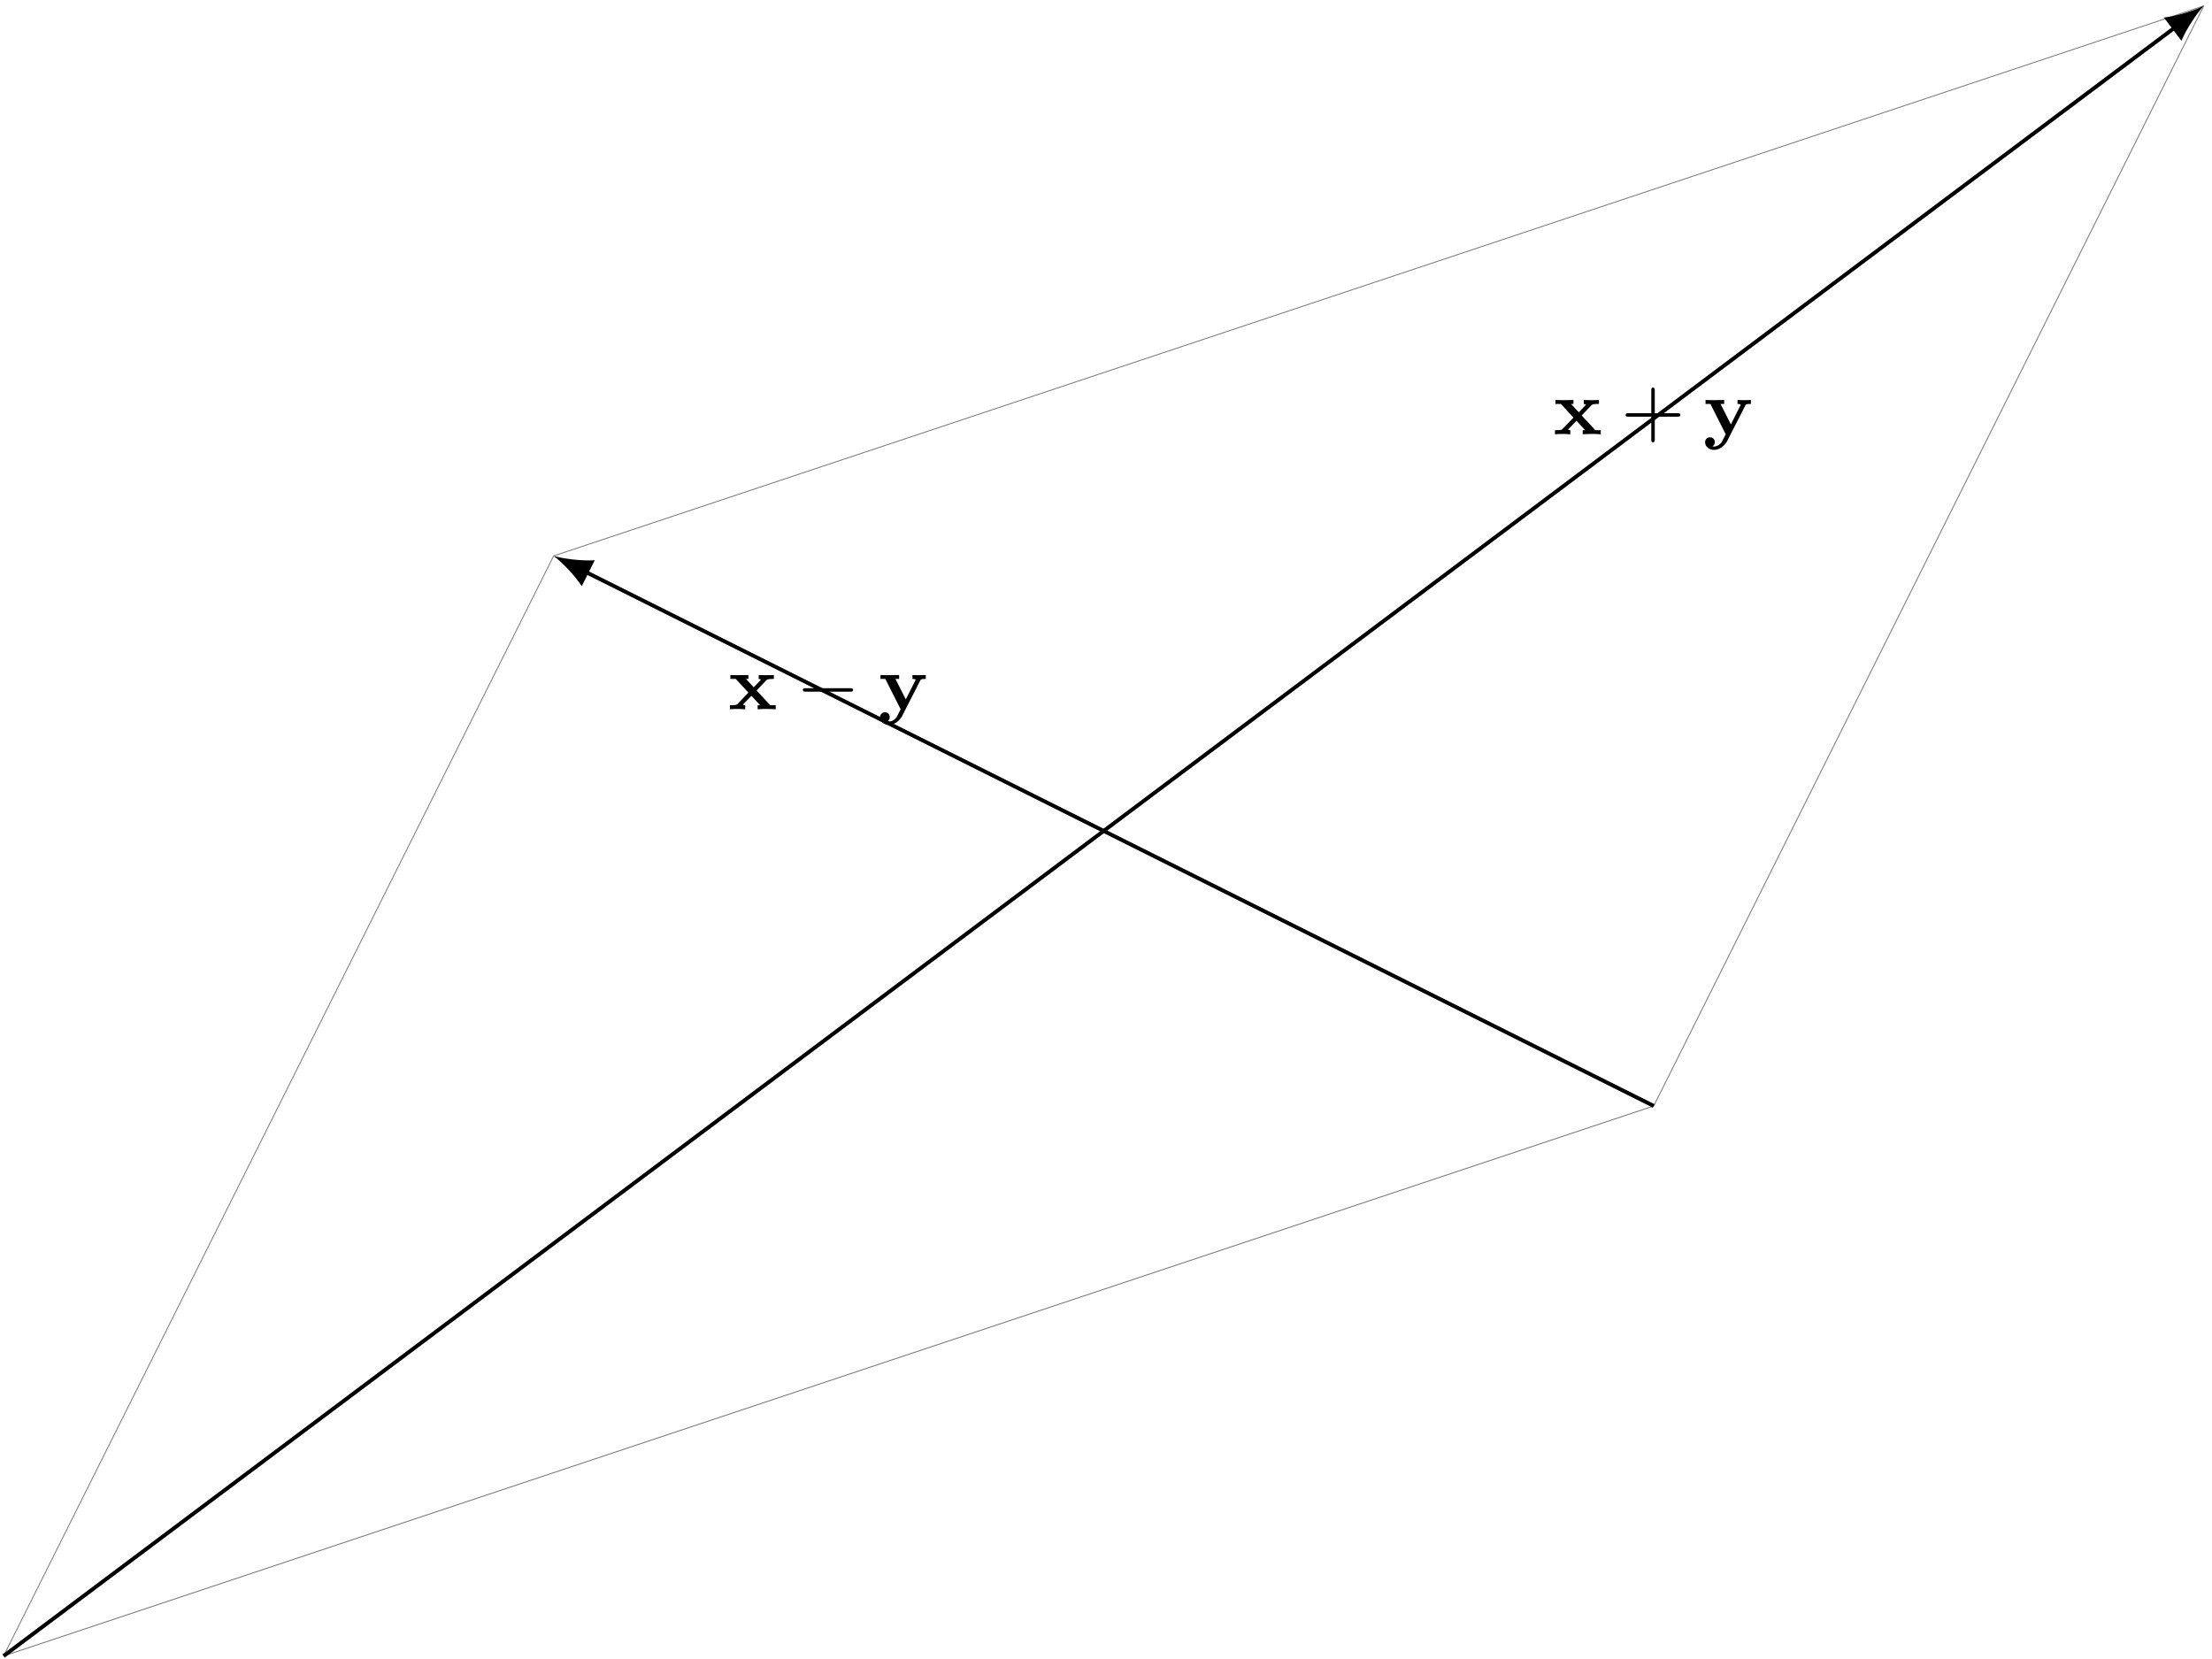
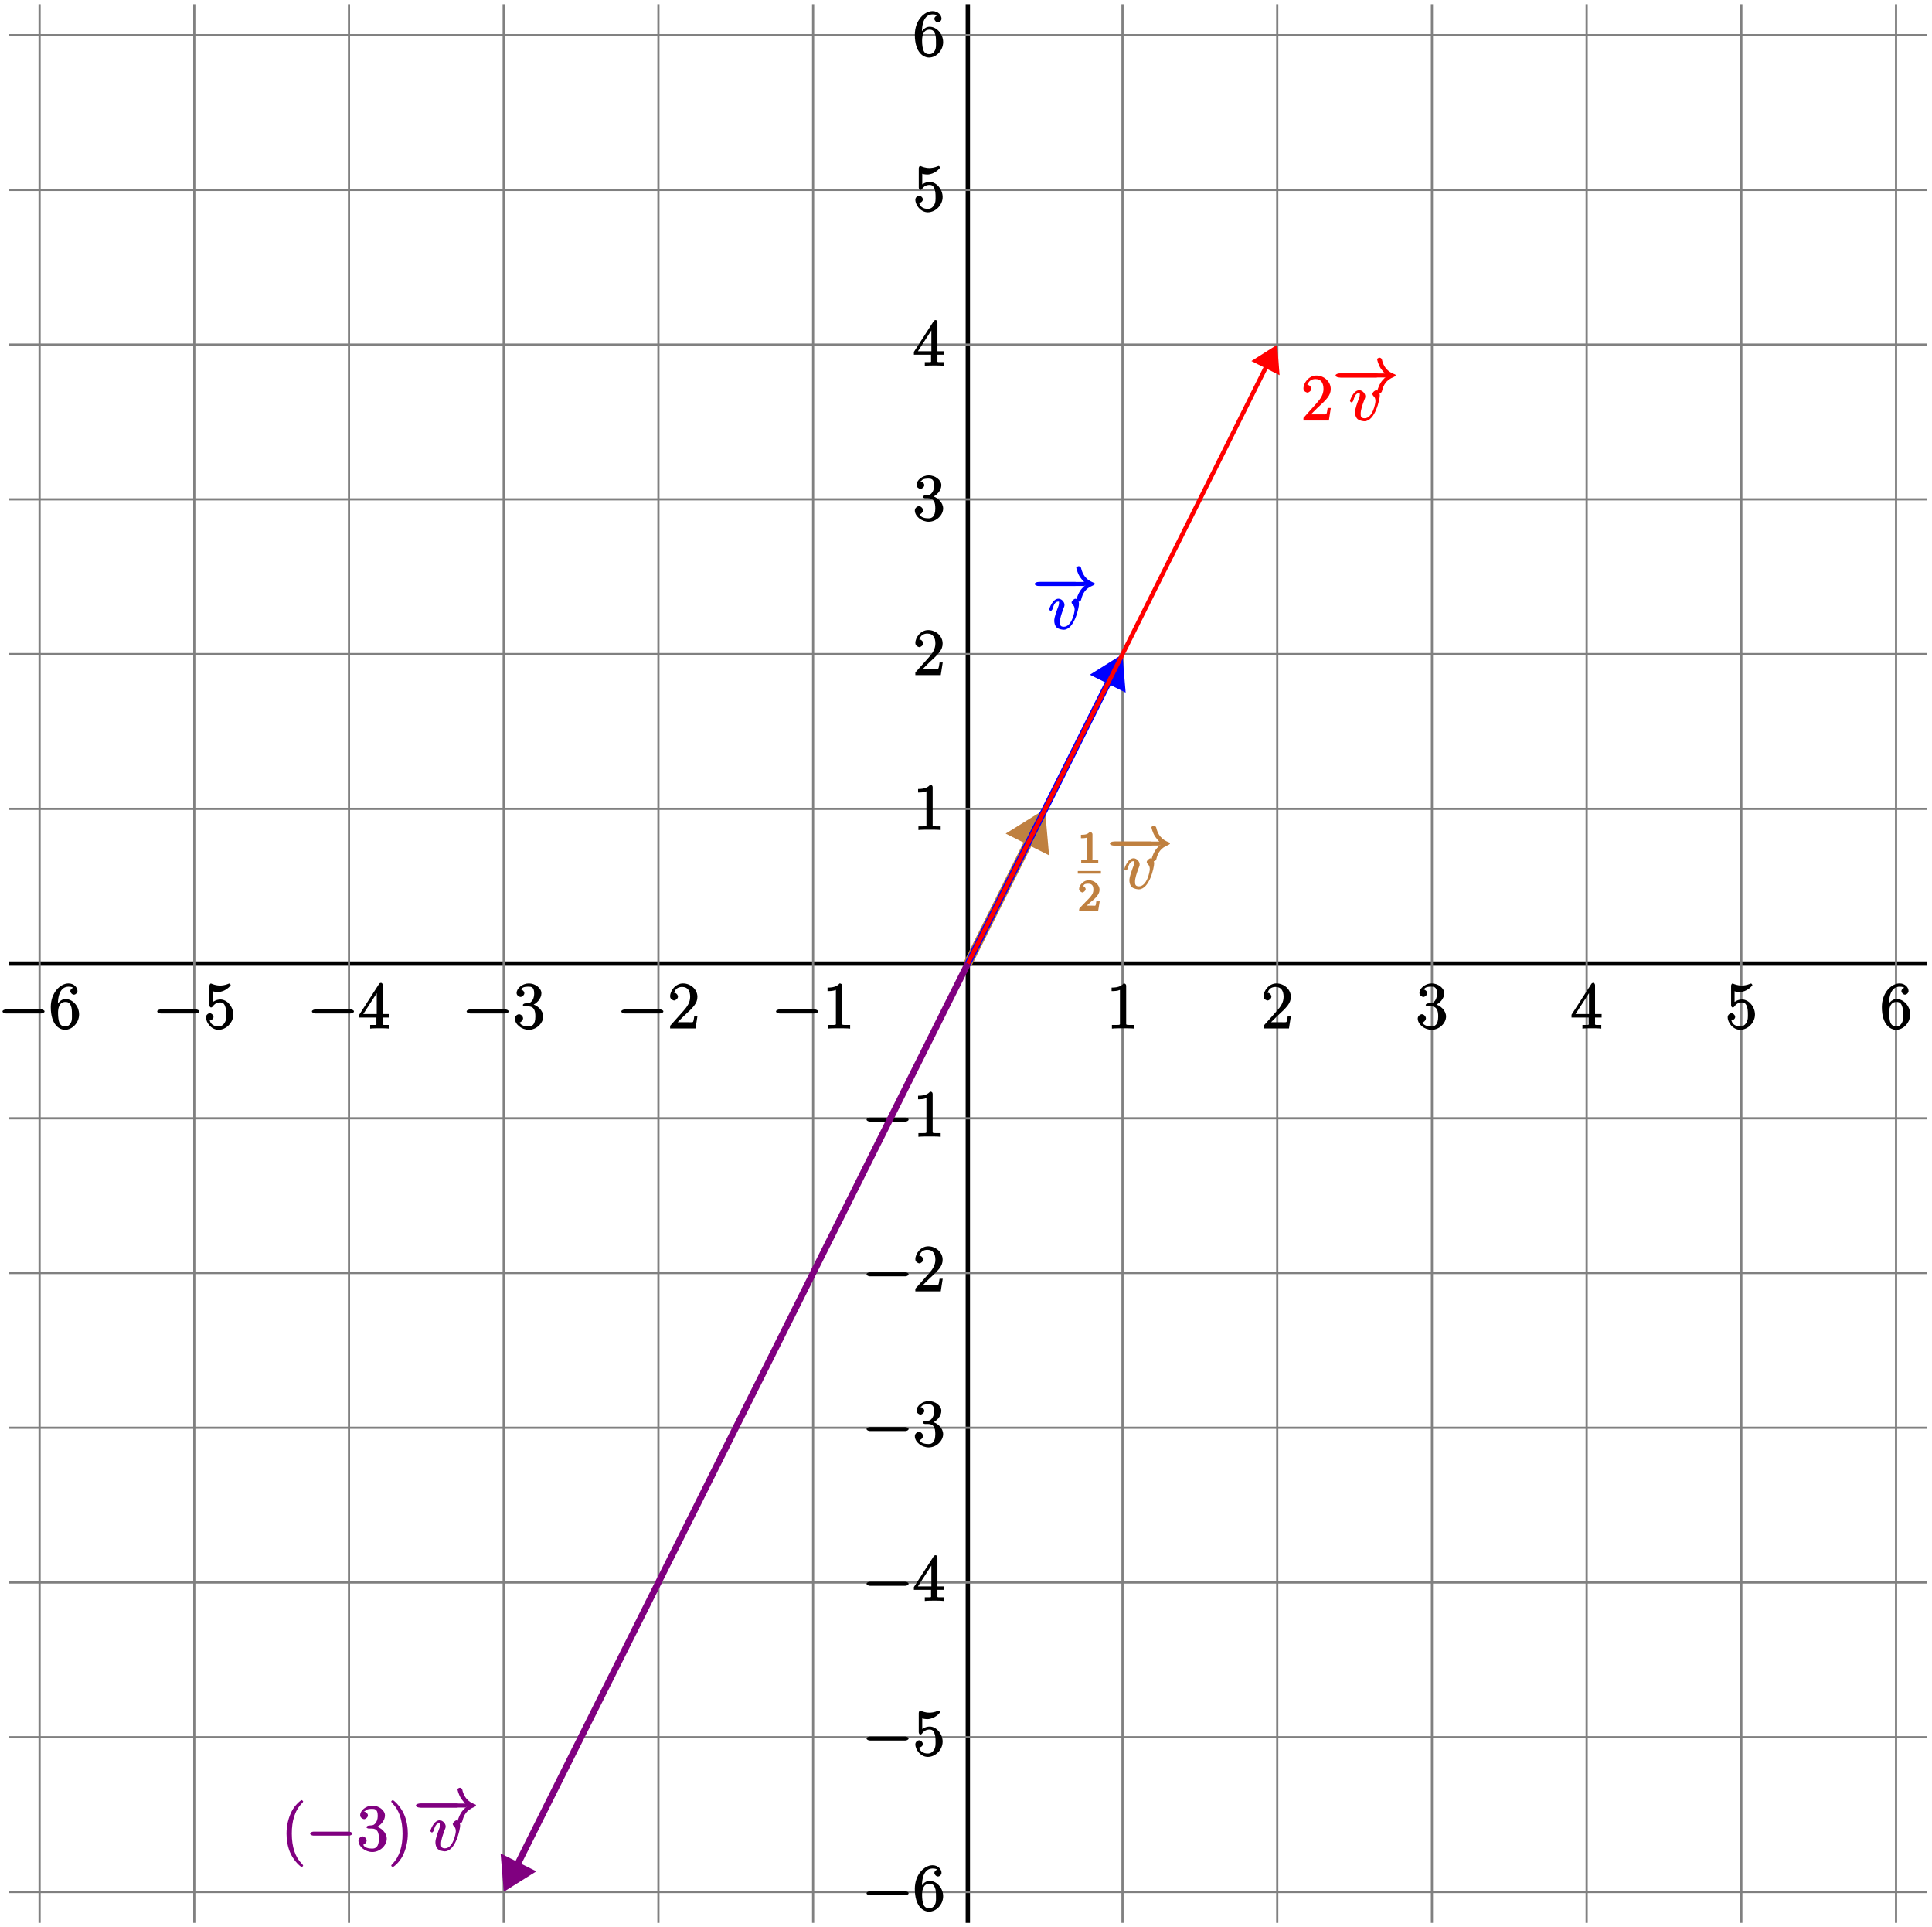
- <svg xmlns="http://www.w3.org/2000/svg" xmlns:xlink="http://www.w3.org/1999/xlink" width="228pt" height="171pt" viewBox="0 0 228 171" version="1.1">
+ <svg xmlns="http://www.w3.org/2000/svg" xmlns:xlink="http://www.w3.org/1999/xlink" width="354pt" height="353pt" viewBox="0 0 354 353" version="1.1">
  <defs>
    <g>
      <symbol overflow="visible" id="glyph0-0">
        <path style="stroke:none;" d="" />
      </symbol>
      <symbol overflow="visible" id="glyph0-1">
-         <path style="stroke:none;" d="M 2.969 -1.938 L 3.969 -2.984 C 4.109 -3.125 4.344 -3.125 4.75 -3.125 L 4.75 -3.531 C 4.516 -3.516 4.156 -3.516 4 -3.516 C 3.922 -3.516 3.469 -3.516 3.188 -3.531 L 3.188 -3.125 C 3.266 -3.125 3.406 -3.094 3.406 -3.047 C 3.406 -3.031 3.359 -2.984 3.344 -2.969 L 2.672 -2.266 L 1.875 -3.125 L 2.125 -3.125 L 2.125 -3.531 C 1.656 -3.516 1.547 -3.516 1.156 -3.516 C 1.016 -3.516 0.547 -3.516 0.266 -3.531 L 0.266 -3.125 L 0.828 -3.125 L 2.125 -1.719 L 1.016 -0.562 C 0.938 -0.469 0.859 -0.422 0.359 -0.422 L 0.219 -0.422 L 0.219 0 C 0.469 -0.031 0.844 -0.031 0.984 -0.031 C 1.031 -0.031 1.516 -0.031 1.797 0 L 1.797 -0.422 C 1.656 -0.422 1.609 -0.453 1.562 -0.484 L 2.438 -1.391 L 3.328 -0.422 L 3.078 -0.422 L 3.078 0 C 3.547 -0.031 3.656 -0.031 4.047 -0.031 C 4.156 -0.031 4.656 -0.031 4.938 0 L 4.938 -0.422 L 4.375 -0.422 Z M 2.969 -1.938 " />
+         <path style="stroke:none;" d="M 7.875 -2.75 C 8.078 -2.75 8.484 -2.875 8.484 -3.125 C 8.484 -3.359 8.078 -3.484 7.875 -3.484 L 1.406 -3.484 C 1.203 -3.484 0.781 -3.359 0.781 -3.125 C 0.781 -2.875 1.203 -2.75 1.406 -2.75 Z M 7.875 -2.75 " />
      </symbol>
      <symbol overflow="visible" id="glyph0-2">
-         <path style="stroke:none;" d="M 4.328 -2.953 C 4.406 -3.094 4.422 -3.125 4.906 -3.125 L 4.906 -3.531 C 4.609 -3.516 4.594 -3.516 4.25 -3.516 C 4.188 -3.516 3.766 -3.516 3.531 -3.531 L 3.531 -3.125 C 3.531 -3.125 3.859 -3.125 3.859 -3.047 C 3.859 -3.016 3.828 -2.969 3.812 -2.938 L 2.844 -1.016 L 1.781 -3.125 L 2.156 -3.125 L 2.156 -3.531 C 1.688 -3.516 1.516 -3.516 1.172 -3.516 C 0.984 -3.516 0.562 -3.516 0.234 -3.531 L 0.234 -3.125 L 0.734 -3.125 L 2.312 0 C 1.984 0.672 1.922 0.75 1.875 0.844 C 1.562 1.234 1.234 1.266 1.094 1.266 C 1.031 1.266 1 1.266 0.953 1.25 C 1.109 1.141 1.188 0.984 1.188 0.812 C 1.188 0.5 0.953 0.312 0.688 0.312 C 0.438 0.312 0.188 0.5 0.188 0.828 C 0.188 1.25 0.578 1.609 1.094 1.609 C 1.859 1.609 2.344 0.938 2.453 0.719 Z M 4.328 -2.953 " />
+         <path style="stroke:none;" d="M 9.828 -2.969 C 9.172 -2.469 8.844 -1.984 8.75 -1.828 C 8.219 -1 8.062 -0.156 8.062 -0.141 C 8.062 0 8.406 0.125 8.5 0.125 C 8.703 0.125 8.906 -0.031 8.953 -0.234 C 9.234 -1.406 9.734 -2.281 11.094 -2.828 C 11.234 -2.875 11.469 -3.031 11.469 -3.125 C 11.469 -3.203 11.328 -3.328 11.422 -3.281 C 10.656 -3.578 9.391 -4.047 8.938 -6.062 C 8.906 -6.203 8.703 -6.375 8.5 -6.375 C 8.406 -6.375 8.062 -6.234 8.062 -6.094 C 8.062 -6.078 8.219 -5.219 8.719 -4.422 C 8.969 -4.062 9.312 -3.641 9.516 -3.484 L 1.094 -3.484 C 0.875 -3.484 0.453 -3.359 0.453 -3.125 C 0.453 -2.875 0.875 -2.75 1.094 -2.75 L 9.516 -2.75 Z M 9.828 -2.969 " />
      </symbol>
      <symbol overflow="visible" id="glyph1-0">
        <path style="stroke:none;" d="" />
      </symbol>
      <symbol overflow="visible" id="glyph1-1">
-         <path style="stroke:none;" d="M 5.562 -1.812 C 5.703 -1.812 5.875 -1.812 5.875 -1.984 C 5.875 -2.172 5.703 -2.172 5.562 -2.172 L 1 -2.172 C 0.875 -2.172 0.703 -2.172 0.703 -1.984 C 0.703 -1.812 0.875 -1.812 1 -1.812 Z M 5.562 -1.812 " />
+         <path style="stroke:none;" d="M 1.625 -4.297 C 1.625 -7.328 2.938 -7.656 3.578 -7.656 C 4.016 -7.656 4.328 -7.562 4.391 -7.469 C 4.531 -7.469 3.906 -7.312 3.906 -6.828 C 3.906 -6.562 4.25 -6.188 4.562 -6.188 C 4.859 -6.188 5.219 -6.516 5.219 -6.859 C 5.219 -7.484 4.609 -8.25 3.578 -8.25 C 2.062 -8.25 0.328 -6.547 0.328 -3.922 C 0.328 -0.641 1.922 0.25 2.938 0.25 C 4.25 0.25 5.516 -1.031 5.516 -2.578 C 5.516 -4.172 4.25 -5.391 3.047 -5.391 C 1.984 -5.391 1.422 -4.312 1.297 -3.984 L 1.625 -3.984 Z M 2.938 -0.375 C 2.188 -0.375 1.984 -0.891 1.875 -1.141 C 1.766 -1.453 1.656 -2.031 1.656 -2.875 C 1.656 -3.812 1.922 -4.859 3 -4.859 C 3.656 -4.859 3.844 -4.547 4.016 -4.141 C 4.203 -3.703 4.203 -3.109 4.203 -2.594 C 4.203 -1.984 4.25 -1.547 4.031 -1.094 C 3.734 -0.531 3.422 -0.375 2.938 -0.375 Z M 2.938 -0.375 " />
+       </symbol>
+       <symbol overflow="visible" id="glyph1-2">
+         <path style="stroke:none;" d="M 1.531 -6.844 C 2.047 -6.688 2.469 -6.672 2.594 -6.672 C 3.938 -6.672 4.953 -7.812 4.953 -7.969 C 4.953 -8.016 4.781 -8.234 4.703 -8.234 C 4.688 -8.234 4.656 -8.234 4.547 -8.188 C 3.891 -7.906 3.312 -7.859 3 -7.859 C 2.219 -7.859 1.656 -8.109 1.422 -8.203 C 1.344 -8.234 1.312 -8.234 1.297 -8.234 C 1.203 -8.234 1.047 -8.016 1.047 -7.812 L 1.047 -4.266 C 1.047 -4.047 1.203 -3.844 1.344 -3.844 C 1.406 -3.844 1.531 -3.891 1.656 -4.031 C 1.984 -4.516 2.438 -4.766 3.031 -4.766 C 3.672 -4.766 3.812 -4.328 3.906 -4.125 C 4.109 -3.656 4.125 -3.078 4.125 -2.625 C 4.125 -2.156 4.172 -1.594 3.844 -1.047 C 3.578 -0.625 3.234 -0.375 2.703 -0.375 C 1.906 -0.375 1.297 -0.75 1.141 -1.391 C 0.984 -1.453 1.047 -1.453 1.109 -1.453 C 1.312 -1.453 1.797 -1.703 1.797 -2.109 C 1.797 -2.453 1.406 -2.797 1.109 -2.797 C 0.891 -2.797 0.422 -2.531 0.422 -2.062 C 0.422 -1.047 1.406 0.25 2.719 0.25 C 4.078 0.25 5.422 -1.031 5.422 -2.547 C 5.422 -3.969 4.297 -5.312 3.047 -5.312 C 2.359 -5.312 1.719 -4.953 1.406 -4.625 L 1.688 -4.516 L 1.688 -6.797 Z M 1.531 -6.844 " />
+       </symbol>
+       <symbol overflow="visible" id="glyph1-3">
+         <path style="stroke:none;" d="M 4.469 -7.922 C 4.469 -8.156 4.312 -8.359 4.141 -8.359 C 4.047 -8.359 3.891 -8.312 3.797 -8.172 L 0.156 -2.516 L 0.156 -2 L 3.297 -2 L 3.297 -1.047 C 3.297 -0.609 3.438 -0.641 2.562 -0.641 L 2.156 -0.641 L 2.156 0.031 C 2.609 -0.031 3.547 -0.031 3.891 -0.031 C 4.219 -0.031 5.172 -0.031 5.609 0.031 L 5.609 -0.641 L 5.219 -0.641 C 4.344 -0.641 4.469 -0.609 4.469 -1.047 L 4.469 -2 L 5.672 -2 L 5.672 -2.641 L 4.469 -2.641 Z M 3.359 -7 L 3.359 -2.641 L 0.891 -2.641 L 3.641 -6.891 Z M 3.359 -7 " />
+       </symbol>
+       <symbol overflow="visible" id="glyph1-4">
+         <path style="stroke:none;" d="M 2.203 -4.594 C 2 -4.578 1.781 -4.406 1.781 -4.297 C 1.781 -4.188 2.016 -4.047 2.219 -4.047 L 2.766 -4.047 C 3.797 -4.047 4.078 -3.344 4.078 -2.203 C 4.078 -0.641 3.438 -0.375 2.844 -0.375 C 2.266 -0.375 1.453 -0.484 1.188 -1.094 C 1.328 -1.078 1.828 -1.438 1.828 -1.859 C 1.828 -2.219 1.422 -2.609 1.094 -2.609 C 0.797 -2.609 0.328 -2.281 0.328 -1.828 C 0.328 -0.766 1.547 0.25 2.875 0.25 C 4.297 0.25 5.516 -0.984 5.516 -2.188 C 5.516 -3.281 4.469 -4.297 3.328 -4.5 L 3.328 -4.203 C 4.359 -4.5 5.188 -5.516 5.188 -6.453 C 5.188 -7.406 4.047 -8.25 2.891 -8.25 C 1.703 -8.25 0.641 -7.359 0.641 -6.484 C 0.641 -6.016 1.188 -5.766 1.359 -5.766 C 1.609 -5.766 2.062 -6.094 2.062 -6.453 C 2.062 -6.844 1.609 -7.156 1.344 -7.156 C 1.281 -7.156 1.25 -7.156 1.531 -7.25 C 1.781 -7.703 2.797 -7.656 2.859 -7.656 C 3.25 -7.656 3.859 -7.625 3.859 -6.453 C 3.859 -6.234 3.875 -5.672 3.531 -5.156 C 3.172 -4.625 2.875 -4.641 2.562 -4.625 Z M 2.203 -4.594 " />
+       </symbol>
+       <symbol overflow="visible" id="glyph1-5">
+         <path style="stroke:none;" d="M 5.266 -2.312 L 4.859 -2.312 C 4.797 -1.953 4.75 -1.406 4.625 -1.203 C 4.547 -1.094 3.984 -1.141 3.625 -1.141 L 1.406 -1.141 L 1.516 -0.891 C 1.844 -1.156 2.562 -1.922 2.875 -2.219 C 4.703 -3.891 5.422 -4.609 5.422 -5.797 C 5.422 -7.172 4.172 -8.25 2.781 -8.25 C 1.406 -8.25 0.422 -6.906 0.422 -5.875 C 0.422 -5.266 1.109 -5.125 1.141 -5.125 C 1.406 -5.125 1.859 -5.453 1.859 -5.828 C 1.859 -6.172 1.484 -6.547 1.141 -6.547 C 1.047 -6.547 1.016 -6.547 1.203 -6.609 C 1.359 -7.203 1.859 -7.609 2.625 -7.609 C 3.641 -7.609 4.094 -6.891 4.094 -5.797 C 4.094 -4.781 3.562 -4 2.875 -3.234 L 0.422 -0.484 L 0.422 0 L 5.078 0 L 5.438 -2.312 Z M 5.266 -2.312 " />
+       </symbol>
+       <symbol overflow="visible" id="glyph1-6">
+         <path style="stroke:none;" d="M 3.594 -7.812 C 3.594 -8.078 3.438 -8.25 3.125 -8.25 C 2.797 -7.875 2.312 -7.484 0.922 -7.484 L 0.922 -6.844 C 1.359 -6.844 1.953 -6.844 2.453 -7.062 L 2.453 -1.062 C 2.453 -0.641 2.578 -0.641 1.531 -0.641 L 0.984 -0.641 L 0.984 0.031 C 1.484 -0.031 2.641 -0.031 3.031 -0.031 C 3.438 -0.031 4.578 -0.031 5.062 0.031 L 5.062 -0.641 L 4.531 -0.641 C 3.484 -0.641 3.594 -0.641 3.594 -1.062 Z M 3.594 -7.812 " />
+       </symbol>
+       <symbol overflow="visible" id="glyph1-7">
+         <path style="stroke:none;" d="M 4.047 2.766 C 4.047 2.719 4 2.594 3.797 2.391 C 2.594 1.188 1.969 -0.688 1.969 -3.125 C 1.969 -5.438 2.484 -7.328 3.875 -8.734 C 4 -8.844 4.047 -8.984 4.047 -9.016 C 4.047 -9.078 3.828 -9.266 3.781 -9.266 C 3.625 -9.266 2.516 -8.359 1.938 -7.188 C 1.328 -5.969 1 -4.594 1 -3.125 C 1 -2.062 1.172 -0.641 1.797 0.641 C 2.5 2.078 3.641 3 3.781 3 C 3.828 3 4.047 2.828 4.047 2.766 Z M 4.047 2.766 " />
+       </symbol>
+       <symbol overflow="visible" id="glyph1-8">
+         <path style="stroke:none;" d="M 3.531 -3.125 C 3.531 -4.031 3.406 -5.516 2.734 -6.891 C 2.031 -8.328 0.891 -9.266 0.766 -9.266 C 0.719 -9.266 0.484 -9.078 0.484 -9.016 C 0.484 -8.984 0.531 -8.844 0.734 -8.641 C 1.938 -7.438 2.562 -5.562 2.562 -3.125 C 2.562 -0.812 2.047 1.078 0.656 2.484 C 0.531 2.594 0.484 2.719 0.484 2.766 C 0.484 2.828 0.719 3 0.766 3 C 0.922 3 2.016 2.109 2.594 0.938 C 3.203 -0.281 3.531 -1.688 3.531 -3.125 Z M 3.531 -3.125 " />
      </symbol>
      <symbol overflow="visible" id="glyph2-0">
        <path style="stroke:none;" d="" />
      </symbol>
      <symbol overflow="visible" id="glyph2-1">
-         <path style="stroke:none;" d="M 3.469 -1.812 L 5.812 -1.812 C 5.922 -1.812 6.109 -1.812 6.109 -1.984 C 6.109 -2.172 5.922 -2.172 5.812 -2.172 L 3.469 -2.172 L 3.469 -4.531 C 3.469 -4.641 3.469 -4.812 3.297 -4.812 C 3.109 -4.812 3.109 -4.641 3.109 -4.531 L 3.109 -2.172 L 0.75 -2.172 C 0.641 -2.172 0.469 -2.172 0.469 -1.984 C 0.469 -1.812 0.641 -1.812 0.75 -1.812 L 3.109 -1.812 L 3.109 0.547 C 3.109 0.656 3.109 0.828 3.297 0.828 C 3.469 0.828 3.469 0.656 3.469 0.547 Z M 3.469 -1.812 " />
+         <path style="stroke:none;" d="M 2.688 -5.266 C 2.688 -5.469 2.484 -5.672 2.188 -5.672 C 1.812 -5.297 1.516 -5.156 0.578 -5.156 L 0.578 -4.531 C 0.984 -4.531 1.406 -4.531 1.688 -4.656 L 1.688 -0.844 C 1.688 -0.547 1.844 -0.625 1.094 -0.625 L 0.625 -0.625 L 0.625 0.016 C 1.141 -0.031 1.828 -0.031 2.188 -0.031 C 2.547 -0.031 3.234 -0.031 3.75 0.016 L 3.75 -0.625 L 3.281 -0.625 C 2.531 -0.625 2.688 -0.547 2.688 -0.844 Z M 2.688 -5.266 " />
+       </symbol>
+       <symbol overflow="visible" id="glyph2-2">
+         <path style="stroke:none;" d="M 2.375 -1.688 C 2.5 -1.797 2.844 -2.062 2.969 -2.172 C 3.453 -2.625 3.984 -3.203 3.984 -3.922 C 3.984 -4.875 3 -5.672 2.016 -5.672 C 1.047 -5.672 0.234 -4.75 0.234 -4.047 C 0.234 -3.656 0.734 -3.422 0.844 -3.422 C 1.016 -3.422 1.438 -3.719 1.438 -4.031 C 1.438 -4.438 0.859 -4.625 1.016 -4.625 C 1.172 -5.016 1.531 -5.031 1.922 -5.031 C 2.656 -5.031 2.859 -4.594 2.859 -3.922 C 2.859 -3.094 2.328 -2.609 1.391 -1.656 L 0.375 -0.609 C 0.281 -0.531 0.234 -0.375 0.234 0 L 3.719 0 L 4.016 -1.797 L 3.391 -1.797 C 3.344 -1.453 3.328 -1.172 3.234 -1.031 C 3.188 -0.969 2.719 -1.016 2.594 -1.016 L 1.172 -1.016 L 1.297 -0.703 Z M 2.375 -1.688 " />
+       </symbol>
+       <symbol overflow="visible" id="glyph3-0">
+         <path style="stroke:none;" d="" />
+       </symbol>
+       <symbol overflow="visible" id="glyph3-1">
+         <path style="stroke:none;" d="M 5.625 -4.609 C 5.625 -5.359 5.078 -5.562 4.984 -5.562 C 4.703 -5.562 4.266 -5.125 4.266 -4.891 C 4.266 -4.75 4.406 -4.547 4.453 -4.5 C 4.562 -4.406 4.828 -4.188 4.828 -3.562 C 4.828 -3.062 4.281 -0.422 2.844 -0.422 C 2.109 -0.422 2.125 -0.875 2.125 -1.312 C 2.125 -1.906 2.406 -2.75 2.719 -3.609 C 2.922 -4.094 2.969 -4.219 2.969 -4.453 C 2.969 -4.953 2.453 -5.562 1.859 -5.562 C 0.766 -5.562 0.156 -3.688 0.156 -3.578 C 0.156 -3.531 0.375 -3.328 0.453 -3.328 C 0.562 -3.328 0.734 -3.531 0.781 -3.688 C 1.062 -4.719 1.375 -5.031 1.828 -5.031 C 1.938 -5.031 1.969 -5.172 1.969 -4.781 C 1.969 -4.469 1.844 -4.125 1.656 -3.672 C 1.094 -2.141 1.094 -1.766 1.094 -1.484 C 1.094 -1.219 1.172 -0.625 1.547 -0.281 C 1.969 0.078 2.688 0.125 2.797 0.125 C 4.781 0.125 5.625 -3.938 5.625 -4.609 Z M 5.625 -4.609 " />
      </symbol>
    </g>
  </defs>
  <g id="surface1">
-     <path style="fill:none;stroke-width:0.1;stroke-linecap:butt;stroke-linejoin:round;stroke:rgb(50%,50%,50%);stroke-opacity:1;stroke-miterlimit:10;" d="M -0.002 -0.001 L 56.693 113.389 " transform="matrix(1,0,0,-1,0.373,170.69)" />
-     <path style="fill:none;stroke-width:0.1;stroke-linecap:butt;stroke-linejoin:round;stroke:rgb(50%,50%,50%);stroke-opacity:1;stroke-miterlimit:10;" d="M -0.002 -0.001 L 170.084 56.694 " transform="matrix(1,0,0,-1,0.373,170.69)" />
-     <path style="fill:none;stroke-width:0.1;stroke-linecap:butt;stroke-linejoin:round;stroke:rgb(50%,50%,50%);stroke-opacity:1;stroke-miterlimit:10;" d="M 170.084 56.694 L 226.775 170.085 " transform="matrix(1,0,0,-1,0.373,170.69)" />
-     <path style="fill:none;stroke-width:0.1;stroke-linecap:butt;stroke-linejoin:round;stroke:rgb(50%,50%,50%);stroke-opacity:1;stroke-miterlimit:10;" d="M 56.693 113.389 L 226.775 170.085 " transform="matrix(1,0,0,-1,0.373,170.69)" />
-     <path style="fill:none;stroke-width:0.399;stroke-linecap:butt;stroke-linejoin:round;stroke:rgb(0%,0%,0%);stroke-opacity:1;stroke-miterlimit:10;" d="M 170.084 56.694 L 59.9 111.784 " transform="matrix(1,0,0,-1,0.373,170.69)" />
-     <path style=" stroke:none;fill-rule:nonzero;fill:rgb(0%,0%,0%);fill-opacity:1;" d="M 57.066 57.301 C 57.93 57.953 59.207 59.262 59.965 60.422 L 61.301 57.746 C 59.918 57.836 58.105 57.598 57.066 57.301 " />
-     <g style="fill:rgb(0%,0%,0%);fill-opacity:1;">
-       <use xlink:href="#glyph0-1" x="75.016" y="73.107" />
-     </g>
-     <g style="fill:rgb(0%,0%,0%);fill-opacity:1;">
-       <use xlink:href="#glyph1-1" x="82.051" y="73.107" />
-     </g>
-     <g style="fill:rgb(0%,0%,0%);fill-opacity:1;">
-       <use xlink:href="#glyph0-2" x="90.52" y="73.107" />
-     </g>
-     <path style="fill:none;stroke-width:0.399;stroke-linecap:butt;stroke-linejoin:round;stroke:rgb(0%,0%,0%);stroke-opacity:1;stroke-miterlimit:10;" d="M -0.002 -0.001 L 223.893 167.92 " transform="matrix(1,0,0,-1,0.373,170.69)" />
-     <path style=" stroke:none;fill-rule:nonzero;fill:rgb(0%,0%,0%);fill-opacity:1;" d="M 227.148 0.605 C 226.176 1.086 224.426 1.648 223.047 1.809 L 224.848 4.211 C 225.387 2.93 226.414 1.406 227.148 0.605 " />
-     <g style="fill:rgb(0%,0%,0%);fill-opacity:1;">
-       <use xlink:href="#glyph0-1" x="160.06" y="44.761" />
-     </g>
-     <g style="fill:rgb(0%,0%,0%);fill-opacity:1;">
-       <use xlink:href="#glyph2-1" x="167.095" y="44.761" />
-     </g>
-     <g style="fill:rgb(0%,0%,0%);fill-opacity:1;">
-       <use xlink:href="#glyph0-2" x="175.564" y="44.761" />
+     <path style="fill:none;stroke-width:0.797;stroke-linecap:butt;stroke-linejoin:miter;stroke:rgb(0%,0%,0%);stroke-opacity:1;stroke-miterlimit:10;" d="M 0.002 -175.751 L 0.002 175.749 " transform="matrix(1,0,0,-1,177.334,176.515)" />
+     <path style="fill:none;stroke-width:0.797;stroke-linecap:butt;stroke-linejoin:miter;stroke:rgb(0%,0%,0%);stroke-opacity:1;stroke-miterlimit:10;" d="M -175.752 -0.001 L 175.752 -0.001 " transform="matrix(1,0,0,-1,177.334,176.515)" />
+     <path style="fill:none;stroke-width:0.399;stroke-linecap:butt;stroke-linejoin:miter;stroke:rgb(50%,50%,50%);stroke-opacity:1;stroke-miterlimit:10;" d="M -170.08 -175.751 L -170.08 175.749 " transform="matrix(1,0,0,-1,177.334,176.515)" />
+     <path style="fill:none;stroke-width:0.399;stroke-linecap:butt;stroke-linejoin:miter;stroke:rgb(50%,50%,50%);stroke-opacity:1;stroke-miterlimit:10;" d="M -175.752 -170.083 L 175.752 -170.083 " transform="matrix(1,0,0,-1,177.334,176.515)" />
+     <g style="fill:rgb(0%,0%,0%);fill-opacity:1;">
+       <use xlink:href="#glyph0-1" x="-0.323" y="188.403" />
+     </g>
+     <g style="fill:rgb(0%,0%,0%);fill-opacity:1;">
+       <use xlink:href="#glyph1-1" x="8.975" y="188.404" />
+     </g>
+     <g style="fill:rgb(0%,0%,0%);fill-opacity:1;">
+       <use xlink:href="#glyph0-1" x="157.998" y="349.95" />
+     </g>
+     <g style="fill:rgb(0%,0%,0%);fill-opacity:1;">
+       <use xlink:href="#glyph1-1" x="167.296" y="349.951" />
+     </g>
+     <path style="fill:none;stroke-width:0.399;stroke-linecap:butt;stroke-linejoin:miter;stroke:rgb(50%,50%,50%);stroke-opacity:1;stroke-miterlimit:10;" d="M -141.732 -175.751 L -141.732 175.749 " transform="matrix(1,0,0,-1,177.334,176.515)" />
+     <path style="fill:none;stroke-width:0.399;stroke-linecap:butt;stroke-linejoin:miter;stroke:rgb(50%,50%,50%);stroke-opacity:1;stroke-miterlimit:10;" d="M -175.752 -141.735 L 175.752 -141.735 " transform="matrix(1,0,0,-1,177.334,176.515)" />
+     <g style="fill:rgb(0%,0%,0%);fill-opacity:1;">
+       <use xlink:href="#glyph0-1" x="28.024" y="188.403" />
+     </g>
+     <g style="fill:rgb(0%,0%,0%);fill-opacity:1;">
+       <use xlink:href="#glyph1-2" x="37.322" y="188.404" />
+     </g>
+     <g style="fill:rgb(0%,0%,0%);fill-opacity:1;">
+       <use xlink:href="#glyph0-1" x="157.998" y="321.603" />
+     </g>
+     <g style="fill:rgb(0%,0%,0%);fill-opacity:1;">
+       <use xlink:href="#glyph1-2" x="167.296" y="321.604" />
+     </g>
+     <path style="fill:none;stroke-width:0.399;stroke-linecap:butt;stroke-linejoin:miter;stroke:rgb(50%,50%,50%);stroke-opacity:1;stroke-miterlimit:10;" d="M -113.389 -175.751 L -113.389 175.749 " transform="matrix(1,0,0,-1,177.334,176.515)" />
+     <path style="fill:none;stroke-width:0.399;stroke-linecap:butt;stroke-linejoin:miter;stroke:rgb(50%,50%,50%);stroke-opacity:1;stroke-miterlimit:10;" d="M -175.752 -113.387 L 175.752 -113.387 " transform="matrix(1,0,0,-1,177.334,176.515)" />
+     <g style="fill:rgb(0%,0%,0%);fill-opacity:1;">
+       <use xlink:href="#glyph0-1" x="56.371" y="188.403" />
+     </g>
+     <g style="fill:rgb(0%,0%,0%);fill-opacity:1;">
+       <use xlink:href="#glyph1-3" x="65.669" y="188.404" />
+     </g>
+     <g style="fill:rgb(0%,0%,0%);fill-opacity:1;">
+       <use xlink:href="#glyph0-1" x="157.998" y="293.256" />
+     </g>
+     <g style="fill:rgb(0%,0%,0%);fill-opacity:1;">
+       <use xlink:href="#glyph1-3" x="167.296" y="293.257" />
+     </g>
+     <path style="fill:none;stroke-width:0.399;stroke-linecap:butt;stroke-linejoin:miter;stroke:rgb(50%,50%,50%);stroke-opacity:1;stroke-miterlimit:10;" d="M -85.041 -175.751 L -85.041 175.749 " transform="matrix(1,0,0,-1,177.334,176.515)" />
+     <path style="fill:none;stroke-width:0.399;stroke-linecap:butt;stroke-linejoin:miter;stroke:rgb(50%,50%,50%);stroke-opacity:1;stroke-miterlimit:10;" d="M -175.752 -85.04 L 175.752 -85.04 " transform="matrix(1,0,0,-1,177.334,176.515)" />
+     <g style="fill:rgb(0%,0%,0%);fill-opacity:1;">
+       <use xlink:href="#glyph0-1" x="84.718" y="188.403" />
+     </g>
+     <g style="fill:rgb(0%,0%,0%);fill-opacity:1;">
+       <use xlink:href="#glyph1-4" x="94.016" y="188.404" />
+     </g>
+     <g style="fill:rgb(0%,0%,0%);fill-opacity:1;">
+       <use xlink:href="#glyph0-1" x="157.998" y="264.91" />
+     </g>
+     <g style="fill:rgb(0%,0%,0%);fill-opacity:1;">
+       <use xlink:href="#glyph1-4" x="167.296" y="264.911" />
+     </g>
+     <path style="fill:none;stroke-width:0.399;stroke-linecap:butt;stroke-linejoin:miter;stroke:rgb(50%,50%,50%);stroke-opacity:1;stroke-miterlimit:10;" d="M -56.693 -175.751 L -56.693 175.749 " transform="matrix(1,0,0,-1,177.334,176.515)" />
+     <path style="fill:none;stroke-width:0.399;stroke-linecap:butt;stroke-linejoin:miter;stroke:rgb(50%,50%,50%);stroke-opacity:1;stroke-miterlimit:10;" d="M -175.752 -56.692 L 175.752 -56.692 " transform="matrix(1,0,0,-1,177.334,176.515)" />
+     <g style="fill:rgb(0%,0%,0%);fill-opacity:1;">
+       <use xlink:href="#glyph0-1" x="113.065" y="188.403" />
+     </g>
+     <g style="fill:rgb(0%,0%,0%);fill-opacity:1;">
+       <use xlink:href="#glyph1-5" x="122.363" y="188.404" />
+     </g>
+     <g style="fill:rgb(0%,0%,0%);fill-opacity:1;">
+       <use xlink:href="#glyph0-1" x="157.998" y="236.563" />
+     </g>
+     <g style="fill:rgb(0%,0%,0%);fill-opacity:1;">
+       <use xlink:href="#glyph1-5" x="167.296" y="236.564" />
+     </g>
+     <path style="fill:none;stroke-width:0.399;stroke-linecap:butt;stroke-linejoin:miter;stroke:rgb(50%,50%,50%);stroke-opacity:1;stroke-miterlimit:10;" d="M -28.346 -175.751 L -28.346 175.749 " transform="matrix(1,0,0,-1,177.334,176.515)" />
+     <path style="fill:none;stroke-width:0.399;stroke-linecap:butt;stroke-linejoin:miter;stroke:rgb(50%,50%,50%);stroke-opacity:1;stroke-miterlimit:10;" d="M -175.752 -28.348 L 175.752 -28.348 " transform="matrix(1,0,0,-1,177.334,176.515)" />
+     <g style="fill:rgb(0%,0%,0%);fill-opacity:1;">
+       <use xlink:href="#glyph0-1" x="141.411" y="188.403" />
+     </g>
+     <g style="fill:rgb(0%,0%,0%);fill-opacity:1;">
+       <use xlink:href="#glyph1-6" x="150.709" y="188.404" />
+     </g>
+     <g style="fill:rgb(0%,0%,0%);fill-opacity:1;">
+       <use xlink:href="#glyph0-1" x="157.998" y="208.216" />
+     </g>
+     <g style="fill:rgb(0%,0%,0%);fill-opacity:1;">
+       <use xlink:href="#glyph1-6" x="167.296" y="208.217" />
+     </g>
+     <path style="fill:none;stroke-width:0.399;stroke-linecap:butt;stroke-linejoin:miter;stroke:rgb(50%,50%,50%);stroke-opacity:1;stroke-miterlimit:10;" d="M 28.346 -175.751 L 28.346 175.749 " transform="matrix(1,0,0,-1,177.334,176.515)" />
+     <path style="fill:none;stroke-width:0.399;stroke-linecap:butt;stroke-linejoin:miter;stroke:rgb(50%,50%,50%);stroke-opacity:1;stroke-miterlimit:10;" d="M -175.752 28.347 L 175.752 28.347 " transform="matrix(1,0,0,-1,177.334,176.515)" />
+     <g style="fill:rgb(0%,0%,0%);fill-opacity:1;">
+       <use xlink:href="#glyph1-6" x="202.754" y="188.403" />
+     </g>
+     <g style="fill:rgb(0%,0%,0%);fill-opacity:1;">
+       <use xlink:href="#glyph1-6" x="167.297" y="152.02" />
+     </g>
+     <path style="fill:none;stroke-width:0.399;stroke-linecap:butt;stroke-linejoin:miter;stroke:rgb(50%,50%,50%);stroke-opacity:1;stroke-miterlimit:10;" d="M 56.693 -175.751 L 56.693 175.749 " transform="matrix(1,0,0,-1,177.334,176.515)" />
+     <path style="fill:none;stroke-width:0.399;stroke-linecap:butt;stroke-linejoin:miter;stroke:rgb(50%,50%,50%);stroke-opacity:1;stroke-miterlimit:10;" d="M -175.752 56.695 L 175.752 56.695 " transform="matrix(1,0,0,-1,177.334,176.515)" />
+     <g style="fill:rgb(0%,0%,0%);fill-opacity:1;">
+       <use xlink:href="#glyph1-5" x="231.101" y="188.403" />
+     </g>
+     <g style="fill:rgb(0%,0%,0%);fill-opacity:1;">
+       <use xlink:href="#glyph1-5" x="167.297" y="123.674" />
+     </g>
+     <path style="fill:none;stroke-width:0.399;stroke-linecap:butt;stroke-linejoin:miter;stroke:rgb(50%,50%,50%);stroke-opacity:1;stroke-miterlimit:10;" d="M 85.041 -175.751 L 85.041 175.749 " transform="matrix(1,0,0,-1,177.334,176.515)" />
+     <path style="fill:none;stroke-width:0.399;stroke-linecap:butt;stroke-linejoin:miter;stroke:rgb(50%,50%,50%);stroke-opacity:1;stroke-miterlimit:10;" d="M -175.752 85.042 L 175.752 85.042 " transform="matrix(1,0,0,-1,177.334,176.515)" />
+     <g style="fill:rgb(0%,0%,0%);fill-opacity:1;">
+       <use xlink:href="#glyph1-4" x="259.448" y="188.403" />
+     </g>
+     <g style="fill:rgb(0%,0%,0%);fill-opacity:1;">
+       <use xlink:href="#glyph1-4" x="167.297" y="95.327" />
+     </g>
+     <path style="fill:none;stroke-width:0.399;stroke-linecap:butt;stroke-linejoin:miter;stroke:rgb(50%,50%,50%);stroke-opacity:1;stroke-miterlimit:10;" d="M 113.389 -175.751 L 113.389 175.749 " transform="matrix(1,0,0,-1,177.334,176.515)" />
+     <path style="fill:none;stroke-width:0.399;stroke-linecap:butt;stroke-linejoin:miter;stroke:rgb(50%,50%,50%);stroke-opacity:1;stroke-miterlimit:10;" d="M -175.752 113.386 L 175.752 113.386 " transform="matrix(1,0,0,-1,177.334,176.515)" />
+     <g style="fill:rgb(0%,0%,0%);fill-opacity:1;">
+       <use xlink:href="#glyph1-3" x="287.795" y="188.403" />
+     </g>
+     <g style="fill:rgb(0%,0%,0%);fill-opacity:1;">
+       <use xlink:href="#glyph1-3" x="167.297" y="66.98" />
+     </g>
+     <path style="fill:none;stroke-width:0.399;stroke-linecap:butt;stroke-linejoin:miter;stroke:rgb(50%,50%,50%);stroke-opacity:1;stroke-miterlimit:10;" d="M 141.732 -175.751 L 141.732 175.749 " transform="matrix(1,0,0,-1,177.334,176.515)" />
+     <path style="fill:none;stroke-width:0.399;stroke-linecap:butt;stroke-linejoin:miter;stroke:rgb(50%,50%,50%);stroke-opacity:1;stroke-miterlimit:10;" d="M -175.752 141.734 L 175.752 141.734 " transform="matrix(1,0,0,-1,177.334,176.515)" />
+     <g style="fill:rgb(0%,0%,0%);fill-opacity:1;">
+       <use xlink:href="#glyph1-2" x="316.142" y="188.403" />
+     </g>
+     <g style="fill:rgb(0%,0%,0%);fill-opacity:1;">
+       <use xlink:href="#glyph1-2" x="167.297" y="38.633" />
+     </g>
+     <path style="fill:none;stroke-width:0.399;stroke-linecap:butt;stroke-linejoin:miter;stroke:rgb(50%,50%,50%);stroke-opacity:1;stroke-miterlimit:10;" d="M 170.08 -175.751 L 170.08 175.749 " transform="matrix(1,0,0,-1,177.334,176.515)" />
+     <path style="fill:none;stroke-width:0.399;stroke-linecap:butt;stroke-linejoin:miter;stroke:rgb(50%,50%,50%);stroke-opacity:1;stroke-miterlimit:10;" d="M -175.752 170.081 L 175.752 170.081 " transform="matrix(1,0,0,-1,177.334,176.515)" />
+     <g style="fill:rgb(0%,0%,0%);fill-opacity:1;">
+       <use xlink:href="#glyph1-1" x="344.488" y="188.403" />
+     </g>
+     <g style="fill:rgb(0%,0%,0%);fill-opacity:1;">
+       <use xlink:href="#glyph1-1" x="167.297" y="10.286" />
+     </g>
+     <path style="fill:none;stroke-width:1.594;stroke-linecap:butt;stroke-linejoin:miter;stroke:rgb(75%,50%,25%);stroke-opacity:1;stroke-miterlimit:10;" d="M 0.002 -0.001 L 11.088 22.175 " transform="matrix(1,0,0,-1,177.334,176.515)" />
+     <path style="fill-rule:nonzero;fill:rgb(75%,50%,25%);fill-opacity:1;stroke-width:1.594;stroke-linecap:butt;stroke-linejoin:miter;stroke:rgb(75%,50%,25%);stroke-opacity:1;stroke-miterlimit:10;" d="M 5.705 0.001 L 0.797 3.02 L 0.797 -0.002 L 0.799 -3.019 Z M 5.705 0.001 " transform="matrix(0.44717,-0.89438,-0.89438,-0.44717,188.2433,154.6966)" />
+     <g style="fill:rgb(75%,50%,25%);fill-opacity:1;">
+       <use xlink:href="#glyph2-1" x="197.484" y="158.086" />
+     </g>
+     <path style="fill:none;stroke-width:0.478;stroke-linecap:butt;stroke-linejoin:miter;stroke:rgb(75%,50%,25%);stroke-opacity:1;stroke-miterlimit:10;" d="M 231.529 -160.527 L 235.764 -160.527 " transform="matrix(1,0,0,-1,-34.045,-0.722)" />
+     <g style="fill:rgb(75%,50%,25%);fill-opacity:1;">
+       <use xlink:href="#glyph2-2" x="197.484" y="166.916" />
+     </g>
+     <g style="fill:rgb(75%,50%,25%);fill-opacity:1;">
+       <use xlink:href="#glyph0-1" x="202.914" y="157.646" />
+     </g>
+     <g style="fill:rgb(75%,50%,25%);fill-opacity:1;">
+       <use xlink:href="#glyph0-2" x="202.914" y="157.646" />
+     </g>
+     <g style="fill:rgb(75%,50%,25%);fill-opacity:1;">
+       <use xlink:href="#glyph3-1" x="205.848" y="162.793" />
+     </g>
+     <path style="fill:none;stroke-width:1.196;stroke-linecap:butt;stroke-linejoin:miter;stroke:rgb(0%,0%,100%);stroke-opacity:1;stroke-miterlimit:10;" d="M 0.002 -0.001 L 25.771 51.542 " transform="matrix(1,0,0,-1,177.334,176.515)" />
+     <path style="fill-rule:nonzero;fill:rgb(0%,0%,100%);fill-opacity:1;stroke-width:1.196;stroke-linecap:butt;stroke-linejoin:miter;stroke:rgb(0%,0%,100%);stroke-opacity:1;stroke-miterlimit:10;" d="M 4.861 0.001 L 0.596 2.599 L 0.598 0.002 L 0.598 -2.602 Z M 4.861 0.001 " transform="matrix(0.44717,-0.89436,-0.89436,-0.44717,202.9723,125.2384)" />
+     <g style="fill:rgb(0%,0%,100%);fill-opacity:1;">
+       <use xlink:href="#glyph0-1" x="189.143" y="110.092" />
+     </g>
+     <g style="fill:rgb(0%,0%,100%);fill-opacity:1;">
+       <use xlink:href="#glyph0-2" x="189.143" y="110.092" />
+     </g>
+     <g style="fill:rgb(0%,0%,100%);fill-opacity:1;">
+       <use xlink:href="#glyph3-1" x="192.077" y="115.239" />
+     </g>
+     <path style="fill:none;stroke-width:0.797;stroke-linecap:butt;stroke-linejoin:miter;stroke:rgb(100%,0%,0%);stroke-opacity:1;stroke-miterlimit:10;" d="M 0.002 -0.001 L 54.631 109.261 " transform="matrix(1,0,0,-1,177.334,176.515)" />
+     <path style="fill-rule:nonzero;fill:rgb(100%,0%,0%);fill-opacity:1;stroke-width:0.797;stroke-linecap:butt;stroke-linejoin:miter;stroke:rgb(100%,0%,0%);stroke-opacity:1;stroke-miterlimit:10;" d="M 4.018 -0 L 0.398 2.182 L 0.398 -0.002 L 0.397 -2.182 Z M 4.018 -0 " transform="matrix(0.44717,-0.89436,-0.89436,-0.44717,231.8747,67.43362)" />
+     <g style="fill:rgb(100%,0%,0%);fill-opacity:1;">
+       <use xlink:href="#glyph1-5" x="238.411" y="77.044" />
+     </g>
+     <g style="fill:rgb(100%,0%,0%);fill-opacity:1;">
+       <use xlink:href="#glyph0-1" x="244.264" y="71.897" />
+     </g>
+     <g style="fill:rgb(100%,0%,0%);fill-opacity:1;">
+       <use xlink:href="#glyph0-2" x="244.264" y="71.897" />
+     </g>
+     <g style="fill:rgb(100%,0%,0%);fill-opacity:1;">
+       <use xlink:href="#glyph3-1" x="247.197" y="77.045" />
+     </g>
+     <path style="fill:none;stroke-width:1.196;stroke-linecap:butt;stroke-linejoin:miter;stroke:rgb(50%,0%,50%);stroke-opacity:1;stroke-miterlimit:10;" d="M 0.002 -0.001 L -82.467 -164.93 " transform="matrix(1,0,0,-1,177.334,176.515)" />
+     <path style="fill-rule:nonzero;fill:rgb(50%,0%,50%);fill-opacity:1;stroke-width:1.196;stroke-linecap:butt;stroke-linejoin:miter;stroke:rgb(50%,0%,50%);stroke-opacity:1;stroke-miterlimit:10;" d="M 4.862 0 L 0.597 2.598 L 0.599 0 L 0.597 -2.599 Z M 4.862 0 " transform="matrix(-0.44717,0.89436,0.89436,0.44717,95.00205,341.1788)" />
+     <g style="fill:rgb(50%,0%,50%);fill-opacity:1;">
+       <use xlink:href="#glyph1-7" x="51.499" y="339.025" />
+     </g>
+     <g style="fill:rgb(50%,0%,50%);fill-opacity:1;">
+       <use xlink:href="#glyph0-1" x="56.051" y="339.026" />
+     </g>
+     <g style="fill:rgb(50%,0%,50%);fill-opacity:1;">
+       <use xlink:href="#glyph1-4" x="65.35" y="339.025" />
+       <use xlink:href="#glyph1-8" x="71.196" y="339.025" />
+     </g>
+     <g style="fill:rgb(50%,0%,50%);fill-opacity:1;">
+       <use xlink:href="#glyph0-1" x="75.755" y="333.878" />
+     </g>
+     <g style="fill:rgb(50%,0%,50%);fill-opacity:1;">
+       <use xlink:href="#glyph0-2" x="75.755" y="333.878" />
+     </g>
+     <g style="fill:rgb(50%,0%,50%);fill-opacity:1;">
+       <use xlink:href="#glyph3-1" x="78.689" y="339.026" />
    </g>
  </g>
</svg>
